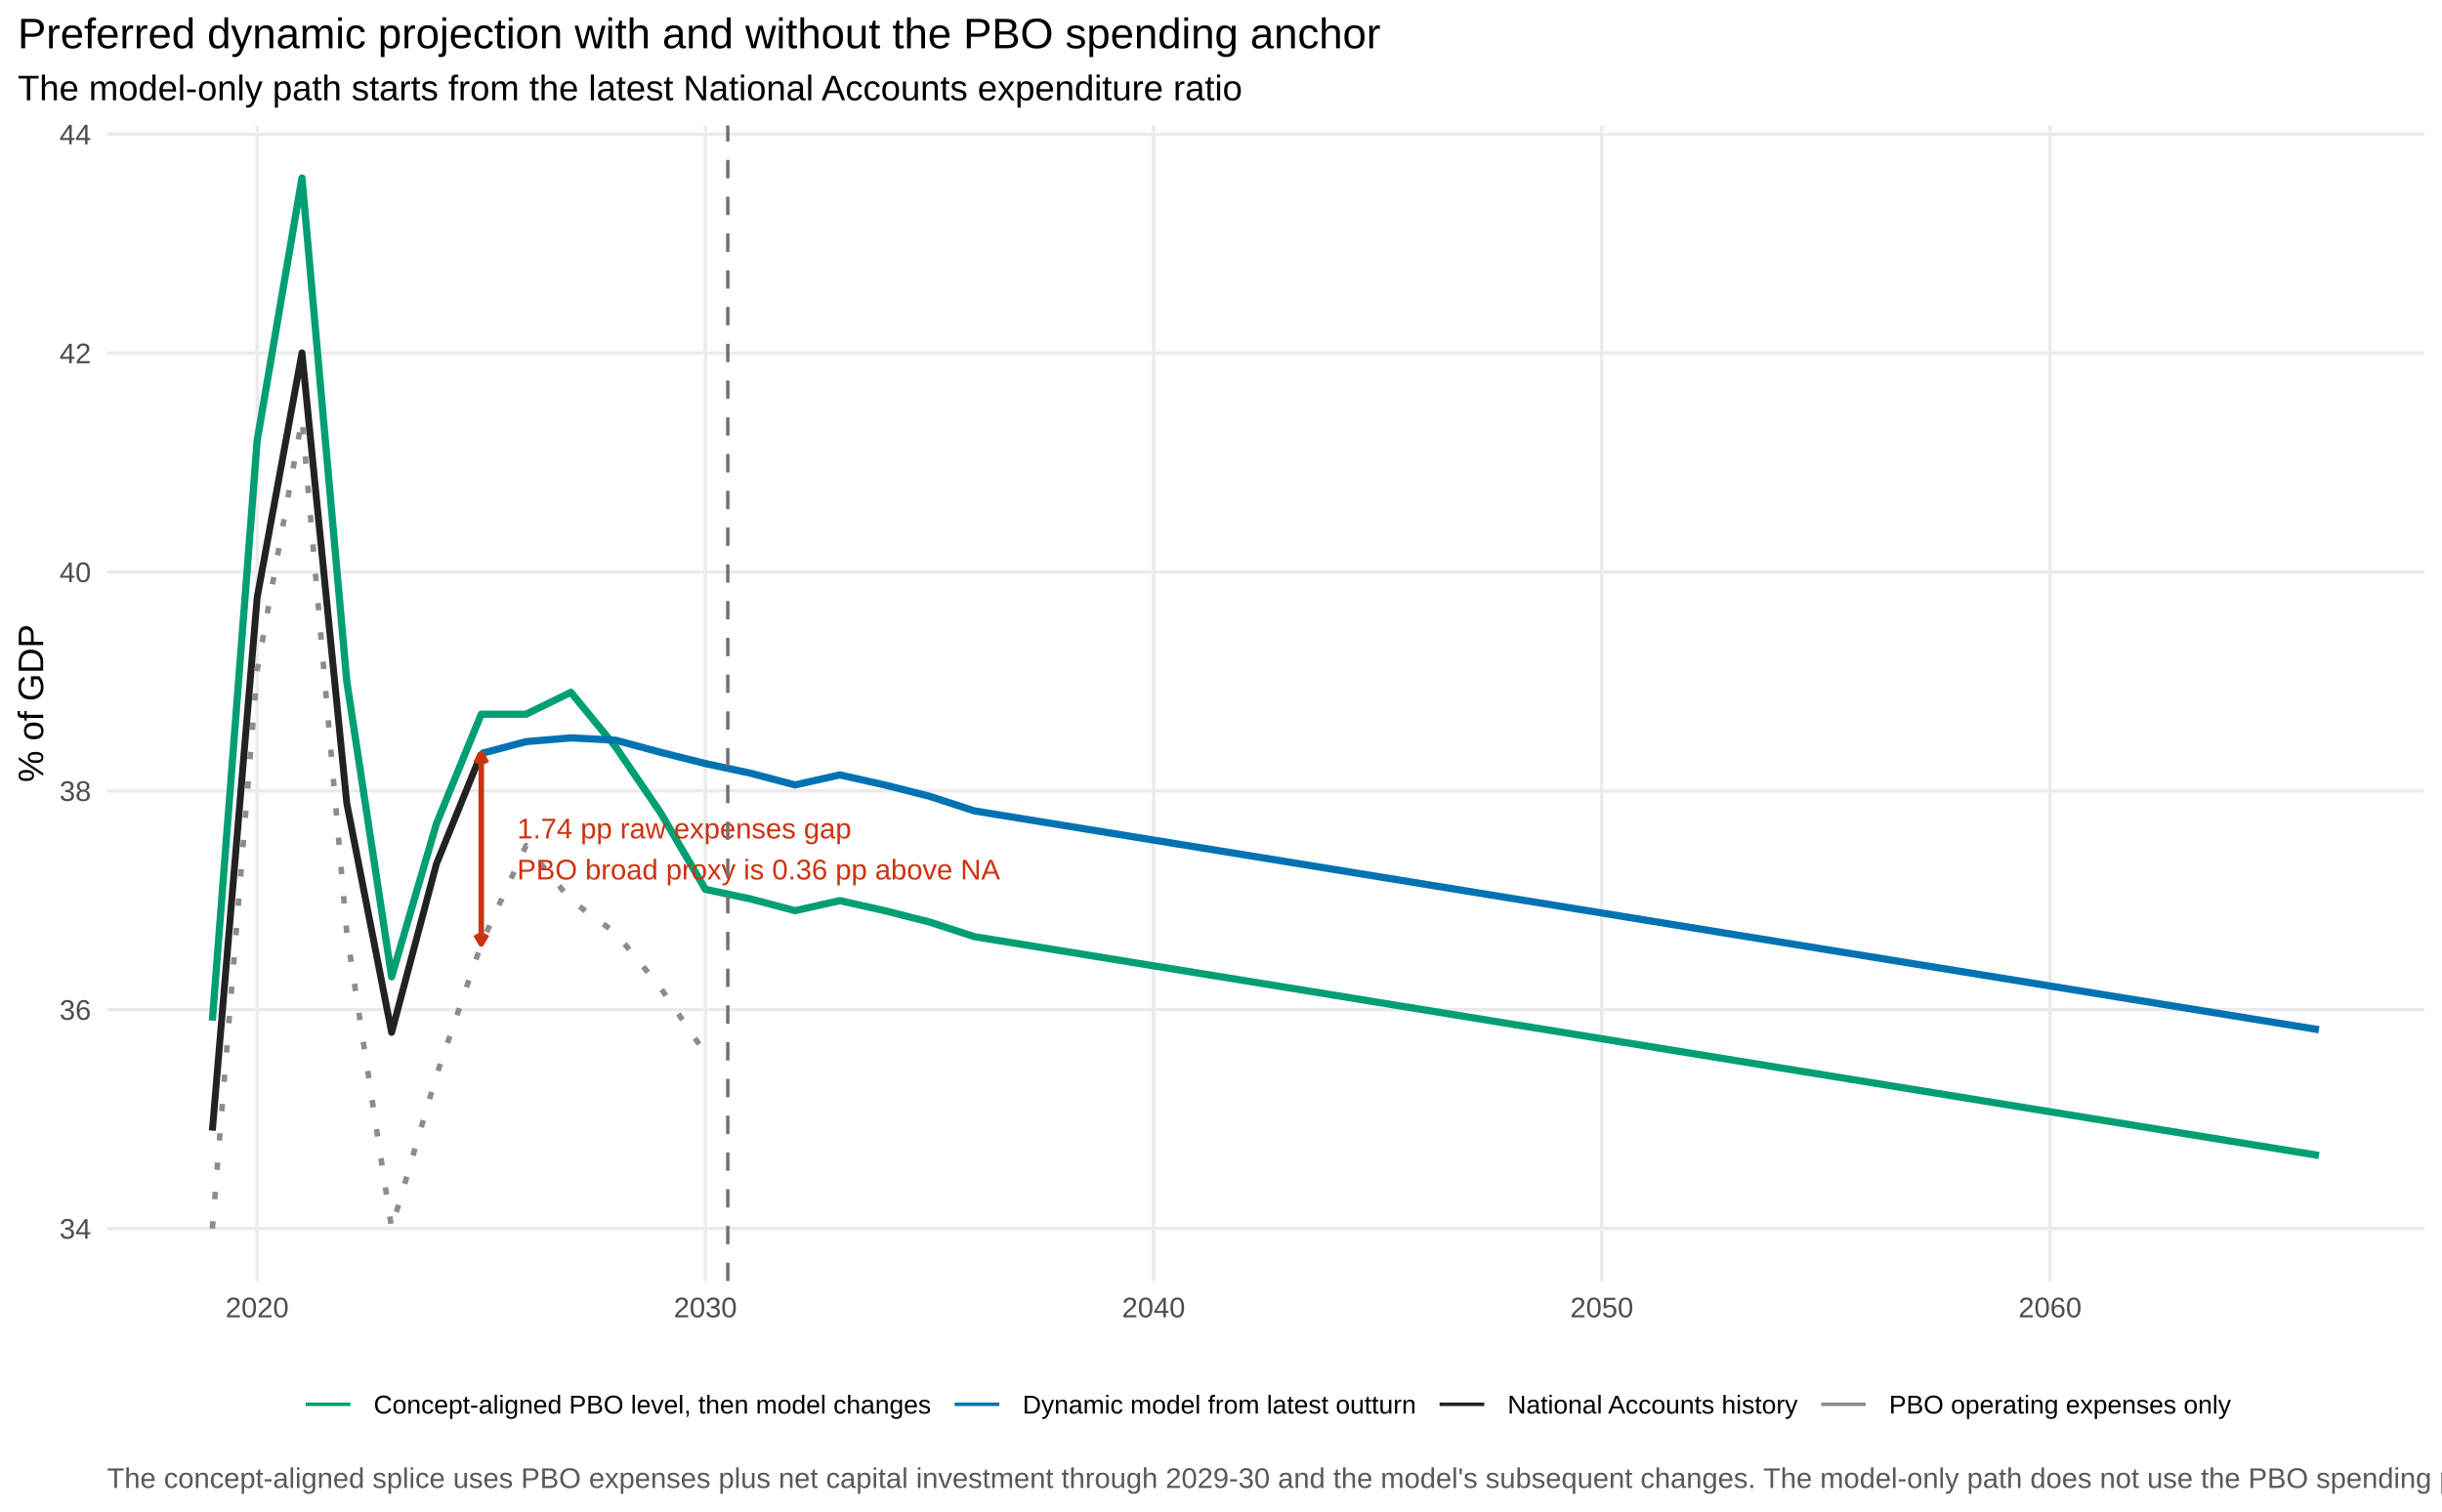
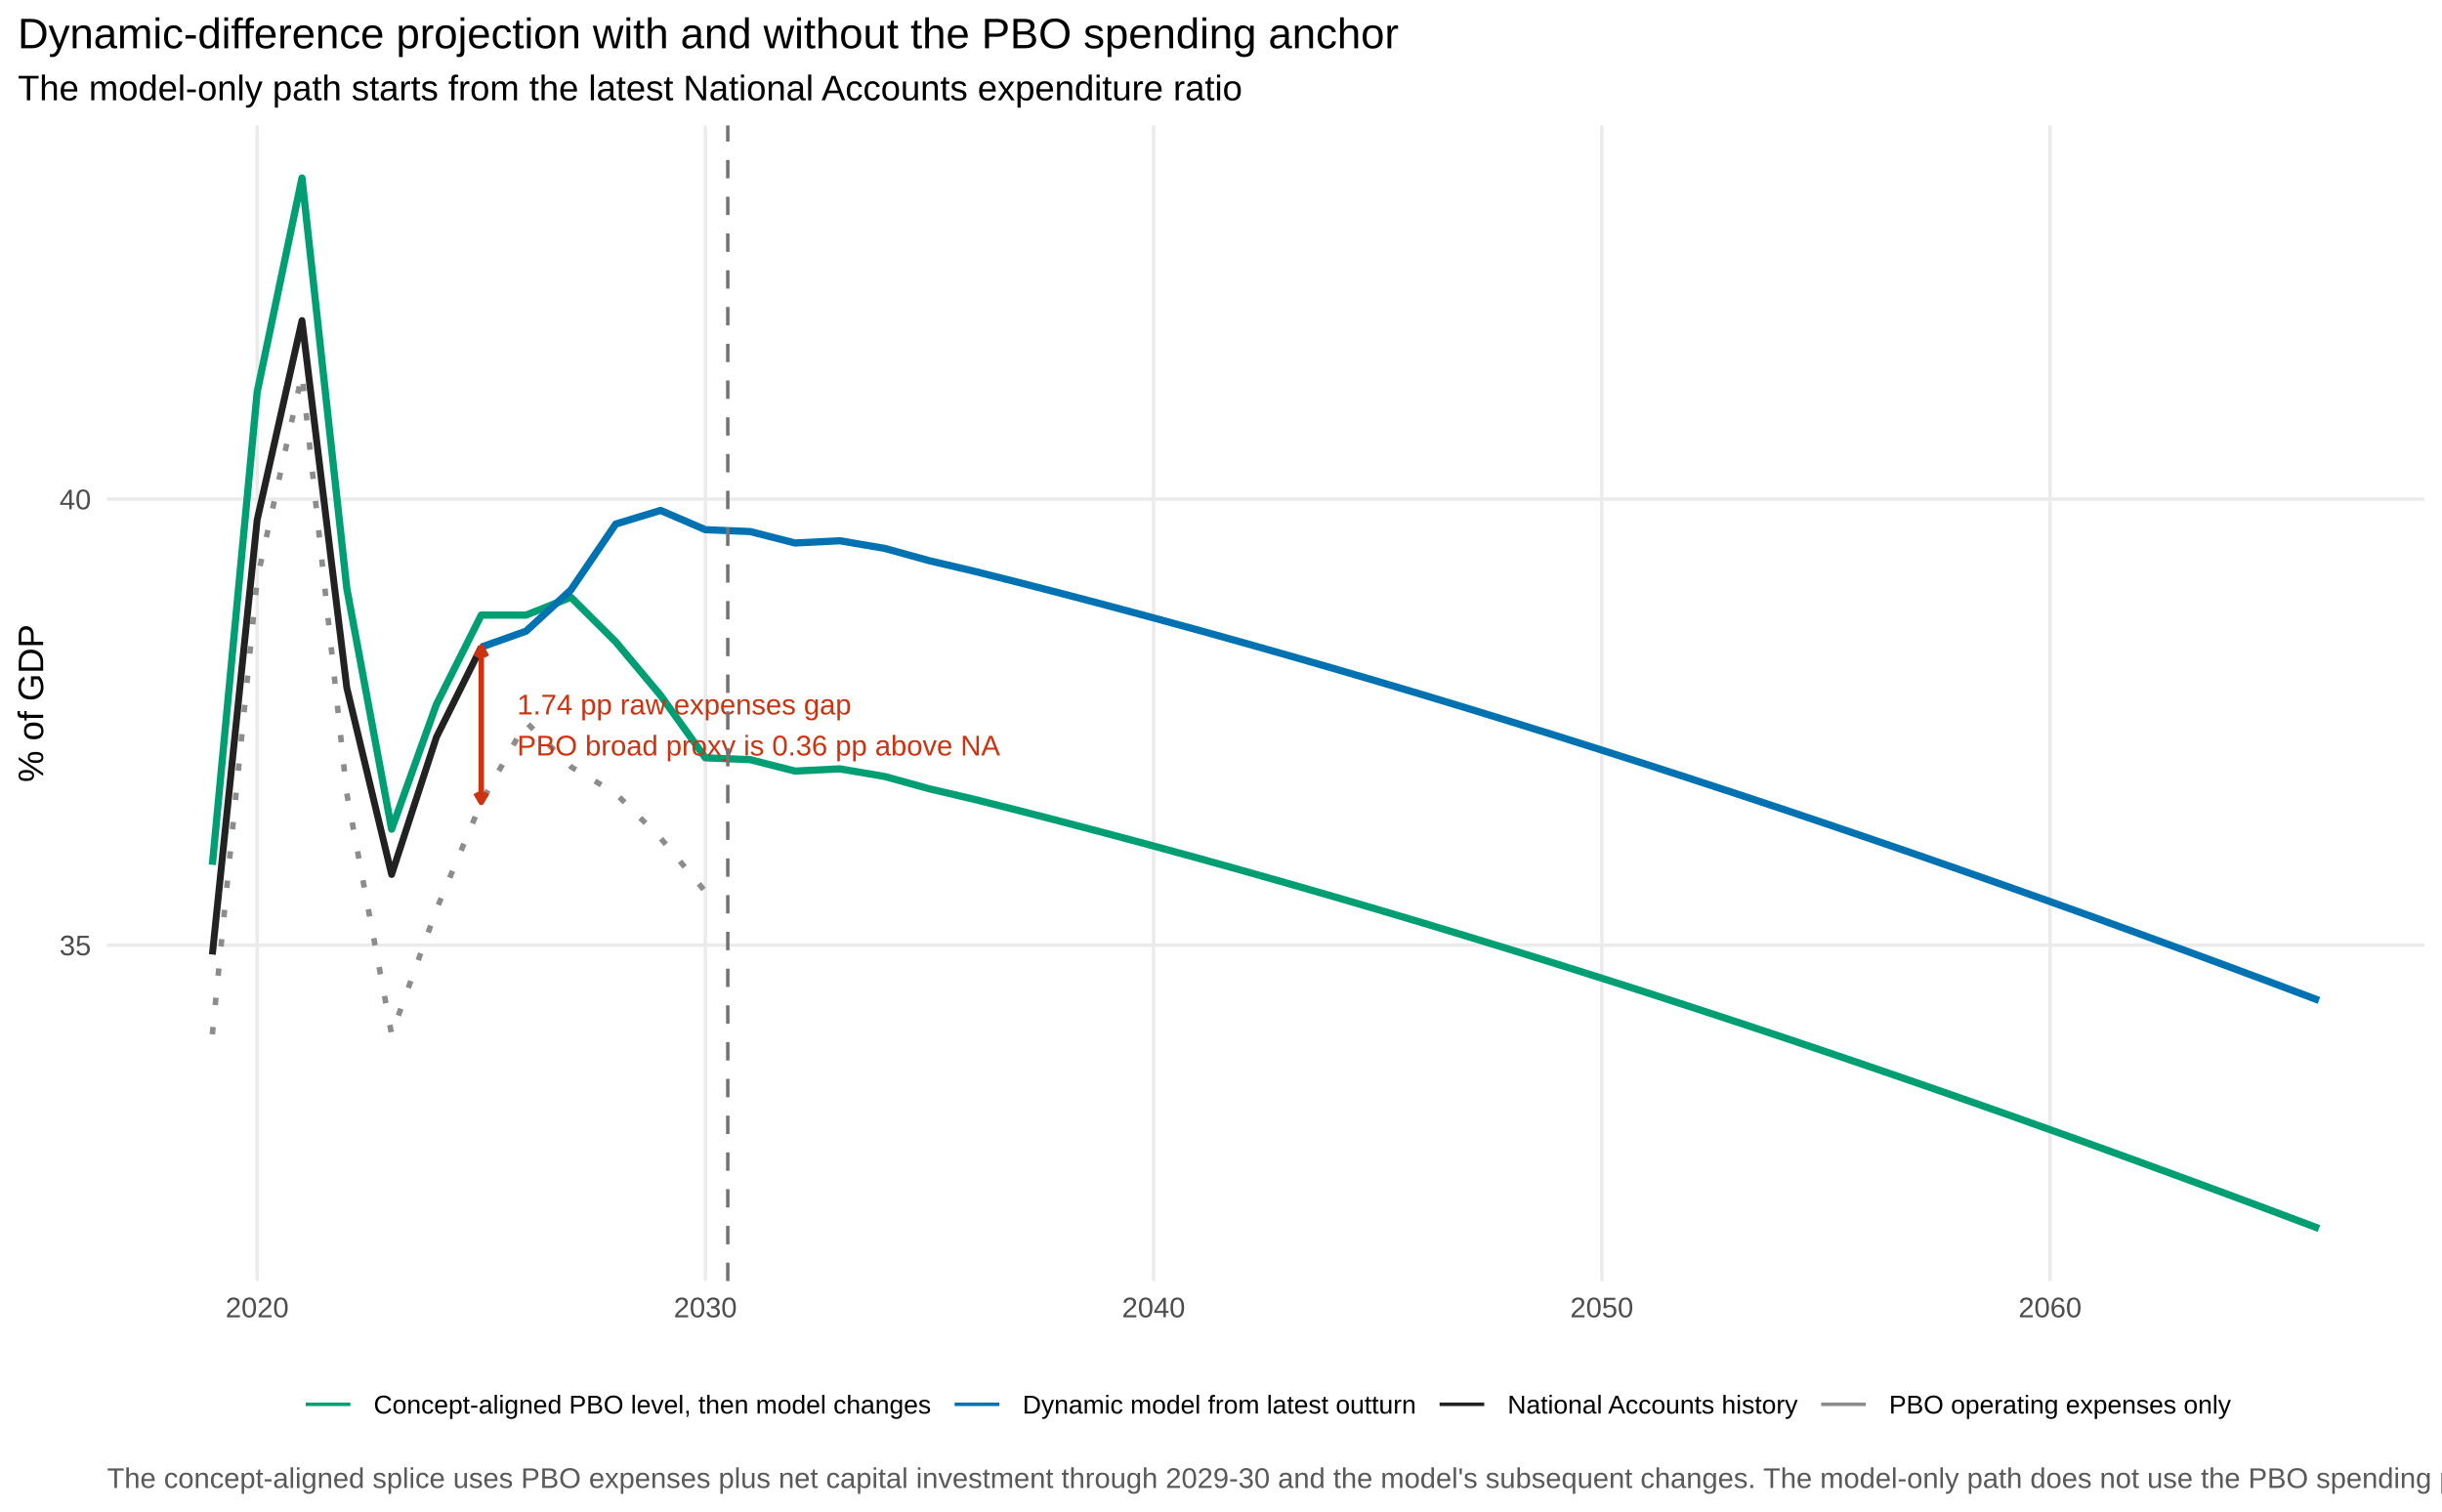
<svg xmlns="http://www.w3.org/2000/svg" width="756.00pt" height="468.00pt" viewBox="0 0 756.00 468.00">
  <g class="svglite">
    <defs>
      <style type="text/css">
    .svglite line, .svglite polyline, .svglite polygon, .svglite path, .svglite rect, .svglite circle {
      fill: none;
      stroke: #000000;
      stroke-linecap: round;
      stroke-linejoin: round;
      stroke-miterlimit: 10.00;
    }
    .svglite text {
      white-space: pre;
    }
    .svglite g.glyphgroup path {
      fill: inherit;
      stroke: none;
    }
  </style>
    </defs>
    <rect width="100%" height="100%" style="stroke: none; fill: #FFFFFF;" />
    <defs>
      <clipPath id="cpMC4wMHw3NTYuMDB8MC4wMHw0NjguMDA=">
        <rect x="0.00" y="0.00" width="756.00" height="468.00" />
      </clipPath>
    </defs>
    <g clip-path="url(#cpMC4wMHw3NTYuMDB8MC4wMHw0NjguMDA=)">
      <rect x="0.00" y="-0" width="756.00" height="468.00" style="stroke-width: 1.07; stroke: none; fill: #FFFFFF;" />
    </g>
    <defs>
      <clipPath id="cpMzMuMTN8NzUwLjUyfDM4Ljg1fDM5Ni42MQ==">
        <rect x="33.13" y="38.85" width="717.39" height="357.76" />
      </clipPath>
    </defs>
    <g clip-path="url(#cpMzMuMTN8NzUwLjUyfDM4Ljg1fDM5Ni42MQ==)">
-       <polyline points="33.13,380.35 750.52,380.35 " style="stroke-width: 1.07; stroke: #EBEBEB; stroke-linecap: butt;" />
-       <polyline points="33.13,312.59 750.52,312.59 " style="stroke-width: 1.07; stroke: #EBEBEB; stroke-linecap: butt;" />
-       <polyline points="33.13,244.83 750.52,244.83 " style="stroke-width: 1.07; stroke: #EBEBEB; stroke-linecap: butt;" />
-       <polyline points="33.13,177.08 750.52,177.08 " style="stroke-width: 1.07; stroke: #EBEBEB; stroke-linecap: butt;" />
-       <polyline points="33.13,109.32 750.52,109.32 " style="stroke-width: 1.07; stroke: #EBEBEB; stroke-linecap: butt;" />
-       <polyline points="33.13,41.56 750.52,41.56 " style="stroke-width: 1.07; stroke: #EBEBEB; stroke-linecap: butt;" />
+       <polyline points="33.13,292.61 750.52,292.61 " style="stroke-width: 1.07; stroke: #EBEBEB; stroke-linecap: butt;" />
+       <polyline points="33.13,154.53 750.52,154.53 " style="stroke-width: 1.07; stroke: #EBEBEB; stroke-linecap: butt;" />
      <polyline points="79.61,396.61 79.61,38.85 " style="stroke-width: 1.07; stroke: #EBEBEB; stroke-linecap: butt;" />
      <polyline points="218.37,396.61 218.37,38.85 " style="stroke-width: 1.07; stroke: #EBEBEB; stroke-linecap: butt;" />
      <polyline points="357.13,396.61 357.13,38.85 " style="stroke-width: 1.07; stroke: #EBEBEB; stroke-linecap: butt;" />
      <polyline points="495.89,396.61 495.89,38.85 " style="stroke-width: 1.07; stroke: #EBEBEB; stroke-linecap: butt;" />
      <polyline points="634.66,396.61 634.66,38.85 " style="stroke-width: 1.07; stroke: #EBEBEB; stroke-linecap: butt;" />
-       <polyline points="65.74,315.98 79.61,136.42 93.49,55.11 107.36,210.96 121.24,302.43 135.12,255.00 148.99,221.12 162.87,221.12 176.74,214.34 190.62,231.28 204.50,251.61 218.37,275.33 232.25,278.29 246.12,281.94 260.00,278.84 273.88,281.95 287.75,285.46 301.63,289.98 315.51,292.24 329.38,294.50 343.26,296.76 357.13,299.02 371.01,301.28 384.89,303.53 398.76,305.79 412.64,308.05 426.51,310.31 440.39,312.57 454.27,314.83 468.14,317.09 482.02,319.34 495.89,321.60 509.77,323.86 523.65,326.12 537.52,328.38 551.40,330.64 565.27,332.90 579.15,335.15 593.03,337.41 606.90,339.67 620.78,341.93 634.66,344.19 648.53,346.45 662.41,348.70 676.28,350.96 690.16,353.22 704.04,355.48 717.91,357.74 " style="stroke-width: 2.24; stroke: #009E73; stroke-linecap: butt;" />
-       <polyline points="148.99,233.28 162.87,229.61 176.74,228.44 190.62,229.18 204.50,232.91 218.37,236.40 232.25,239.36 246.12,243.01 260.00,239.91 273.88,243.02 287.75,246.53 301.63,251.05 315.51,253.31 329.38,255.57 343.26,257.83 357.13,260.09 371.01,262.35 384.89,264.60 398.76,266.86 412.64,269.12 426.51,271.38 440.39,273.64 454.27,275.90 468.14,278.16 482.02,280.41 495.89,282.67 509.77,284.93 523.65,287.19 537.52,289.45 551.40,291.71 565.27,293.97 579.15,296.22 593.03,298.48 606.90,300.74 620.78,303.00 634.66,305.26 648.53,307.52 662.41,309.78 676.28,312.03 690.16,314.29 704.04,316.55 717.91,318.81 " style="stroke-width: 2.24; stroke: #0072B2; stroke-linecap: butt;" />
-       <polyline points="65.74,350.04 79.61,184.99 93.49,109.24 107.36,248.70 121.24,319.64 135.12,267.44 148.99,233.28 " style="stroke-width: 2.13; stroke: #222222; stroke-linecap: butt;" />
-       <polyline points="65.74,380.35 79.61,207.57 93.49,129.65 107.36,288.88 121.24,380.35 135.12,332.92 148.99,292.26 162.87,261.77 176.74,278.71 190.62,288.88 204.50,305.82 218.37,326.14 " style="stroke-width: 1.71; stroke: #8C8C8C; stroke-dasharray: 2.28,6.83; stroke-linecap: butt;" />
-       <line x1="148.99" y1="292.26" x2="148.99" y2="233.28" style="stroke-width: 1.71; stroke: #CC3311; stroke-linecap: butt;" />
-       <polyline points="147.29,289.32 148.99,292.26 150.69,289.32 " style="stroke-width: 1.71; stroke: #CC3311; stroke-linecap: butt;" />
-       <polyline points="150.69,236.23 148.99,233.28 147.29,236.23 " style="stroke-width: 1.71; stroke: #CC3311; stroke-linecap: butt;" />
-       <text x="160.09" y="259.57" style="font-size: 8.82px;fill: #CC3311; font-family: &quot;Arial&quot;;" textLength="103.47px" lengthAdjust="spacingAndGlyphs">1.74 pp raw expenses gap</text>
-       <text x="160.09" y="272.28" style="font-size: 8.82px;fill: #CC3311; font-family: &quot;Arial&quot;;" textLength="149.52px" lengthAdjust="spacingAndGlyphs">PBO broad proxy is 0.36 pp above NA</text>
+       <polyline points="65.74,267.75 79.61,121.39 93.49,55.11 107.36,182.15 121.24,256.71 135.12,218.05 148.99,190.43 162.87,190.43 176.74,184.91 190.62,198.72 204.50,215.29 218.37,234.62 232.25,235.19 246.12,238.72 260.00,238.04 273.88,240.40 287.75,244.23 301.63,247.48 315.51,250.98 329.38,254.56 343.26,258.21 357.13,261.93 371.01,265.72 384.89,269.59 398.76,273.52 412.64,277.52 426.51,281.58 440.39,285.71 454.27,289.91 468.14,294.17 482.02,298.48 495.89,302.86 509.77,307.30 523.65,311.80 537.52,316.35 551.40,320.96 565.27,325.63 579.15,330.35 593.03,335.12 606.90,339.95 620.78,344.82 634.66,349.75 648.53,354.73 662.41,359.76 676.28,364.84 690.16,369.96 704.04,375.13 717.91,380.35 " style="stroke-width: 2.24; stroke: #009E73; stroke-linecap: butt;" />
+       <polyline points="148.99,200.34 162.87,195.41 176.74,182.64 190.62,162.24 204.50,158.02 218.37,164.00 232.25,164.57 246.12,168.11 260.00,167.42 273.88,169.78 287.75,173.61 301.63,176.86 315.51,180.36 329.38,183.94 343.26,187.59 357.13,191.31 371.01,195.10 384.89,198.97 398.76,202.90 412.64,206.90 426.51,210.96 440.39,215.09 454.27,219.29 468.14,223.55 482.02,227.86 495.89,232.24 509.77,236.68 523.65,241.18 537.52,245.73 551.40,250.34 565.27,255.01 579.15,259.73 593.03,264.50 606.90,269.33 620.78,274.21 634.66,279.13 648.53,284.11 662.41,289.14 676.28,294.22 690.16,299.34 704.04,304.51 717.91,309.73 " style="stroke-width: 2.24; stroke: #0072B2; stroke-linecap: butt;" />
+       <polyline points="65.74,295.52 79.61,160.98 93.49,99.24 107.36,212.91 121.24,270.74 135.12,228.19 148.99,200.34 " style="stroke-width: 2.13; stroke: #222222; stroke-linecap: butt;" />
+       <polyline points="65.74,320.22 79.61,179.38 93.49,115.87 107.36,245.66 121.24,320.22 135.12,281.56 148.99,248.42 162.87,223.57 176.74,237.38 190.62,245.66 204.50,259.47 218.37,276.04 " style="stroke-width: 1.71; stroke: #8C8C8C; stroke-dasharray: 2.28,6.83; stroke-linecap: butt;" />
+       <line x1="148.99" y1="248.42" x2="148.99" y2="200.34" style="stroke-width: 1.71; stroke: #CC3311; stroke-linecap: butt;" />
+       <polyline points="147.29,245.48 148.99,248.42 150.69,245.48 " style="stroke-width: 1.71; stroke: #CC3311; stroke-linecap: butt;" />
+       <polyline points="150.69,203.29 148.99,200.34 147.29,203.29 " style="stroke-width: 1.71; stroke: #CC3311; stroke-linecap: butt;" />
+       <text x="160.09" y="221.19" style="font-size: 8.82px;fill: #CC3311; font-family: &quot;Arial&quot;;" textLength="103.47px" lengthAdjust="spacingAndGlyphs">1.74 pp raw expenses gap</text>
+       <text x="160.09" y="233.89" style="font-size: 8.82px;fill: #CC3311; font-family: &quot;Arial&quot;;" textLength="149.52px" lengthAdjust="spacingAndGlyphs">PBO broad proxy is 0.36 pp above NA</text>
      <line x1="225.31" y1="396.61" x2="225.31" y2="38.85" style="stroke-width: 1.07; stroke: #737373; stroke-dasharray: 5.69,5.69; stroke-linecap: butt;" />
    </g>
    <g clip-path="url(#cpMC4wMHw3NTYuMDB8MC4wMHw0NjguMDA=)">
-       <text x="28.20" y="383.50" text-anchor="end" style="font-size: 8.80px;fill: #4D4D4D; font-family: &quot;Arial&quot;;" textLength="9.78px" lengthAdjust="spacingAndGlyphs">34</text>
-       <text x="28.20" y="315.74" text-anchor="end" style="font-size: 8.80px;fill: #4D4D4D; font-family: &quot;Arial&quot;;" textLength="9.78px" lengthAdjust="spacingAndGlyphs">36</text>
-       <text x="28.20" y="247.98" text-anchor="end" style="font-size: 8.80px;fill: #4D4D4D; font-family: &quot;Arial&quot;;" textLength="9.78px" lengthAdjust="spacingAndGlyphs">38</text>
-       <text x="28.20" y="180.23" text-anchor="end" style="font-size: 8.80px;fill: #4D4D4D; font-family: &quot;Arial&quot;;" textLength="9.78px" lengthAdjust="spacingAndGlyphs">40</text>
-       <text x="28.20" y="112.47" text-anchor="end" style="font-size: 8.80px;fill: #4D4D4D; font-family: &quot;Arial&quot;;" textLength="9.78px" lengthAdjust="spacingAndGlyphs">42</text>
-       <text x="28.20" y="44.71" text-anchor="end" style="font-size: 8.80px;fill: #4D4D4D; font-family: &quot;Arial&quot;;" textLength="9.78px" lengthAdjust="spacingAndGlyphs">44</text>
+       <text x="28.20" y="295.76" text-anchor="end" style="font-size: 8.80px;fill: #4D4D4D; font-family: &quot;Arial&quot;;" textLength="9.78px" lengthAdjust="spacingAndGlyphs">35</text>
+       <text x="28.20" y="157.68" text-anchor="end" style="font-size: 8.80px;fill: #4D4D4D; font-family: &quot;Arial&quot;;" textLength="9.78px" lengthAdjust="spacingAndGlyphs">40</text>
      <text x="79.61" y="407.84" text-anchor="middle" style="font-size: 8.80px;fill: #4D4D4D; font-family: &quot;Arial&quot;;" textLength="19.56px" lengthAdjust="spacingAndGlyphs">2020</text>
      <text x="218.37" y="407.84" text-anchor="middle" style="font-size: 8.80px;fill: #4D4D4D; font-family: &quot;Arial&quot;;" textLength="19.56px" lengthAdjust="spacingAndGlyphs">2030</text>
      <text x="357.13" y="407.84" text-anchor="middle" style="font-size: 8.80px;fill: #4D4D4D; font-family: &quot;Arial&quot;;" textLength="19.56px" lengthAdjust="spacingAndGlyphs">2040</text>
      <text x="495.89" y="407.84" text-anchor="middle" style="font-size: 8.80px;fill: #4D4D4D; font-family: &quot;Arial&quot;;" textLength="19.56px" lengthAdjust="spacingAndGlyphs">2050</text>
      <text x="634.66" y="407.84" text-anchor="middle" style="font-size: 8.80px;fill: #4D4D4D; font-family: &quot;Arial&quot;;" textLength="19.56px" lengthAdjust="spacingAndGlyphs">2060</text>
      <text transform="translate(13.36,217.73) rotate(-90)" text-anchor="middle" style="font-size: 11.00px; font-family: &quot;Arial&quot;;" textLength="48.94px" lengthAdjust="spacingAndGlyphs">% of GDP</text>
      <line x1="94.65" y1="434.77" x2="108.47" y2="434.77" style="stroke-width: 1.07; stroke: #009E73; stroke-linecap: butt;" />
      <line x1="295.54" y1="434.77" x2="309.37" y2="434.77" style="stroke-width: 1.07; stroke: #0072B2; stroke-linecap: butt;" />
      <line x1="445.67" y1="434.77" x2="459.50" y2="434.77" style="stroke-width: 1.07; stroke: #222222; stroke-linecap: butt;" />
      <line x1="563.79" y1="434.77" x2="577.61" y2="434.77" style="stroke-width: 1.07; stroke: #8C8C8C; stroke-linecap: butt;" />
      <text x="115.68" y="437.64" style="font-size: 8.00px; font-family: &quot;Arial&quot;;" textLength="172.66px" lengthAdjust="spacingAndGlyphs">Concept-aligned PBO level, then model changes</text>
      <text x="316.58" y="437.64" style="font-size: 8.00px; font-family: &quot;Arial&quot;;" textLength="121.89px" lengthAdjust="spacingAndGlyphs">Dynamic model from latest outturn</text>
      <text x="466.71" y="437.64" style="font-size: 8.00px; font-family: &quot;Arial&quot;;" textLength="89.88px" lengthAdjust="spacingAndGlyphs">National Accounts history</text>
      <text x="584.82" y="437.64" style="font-size: 8.00px; font-family: &quot;Arial&quot;;" textLength="105.91px" lengthAdjust="spacingAndGlyphs">PBO operating expenses only</text>
      <text x="5.48" y="31.05" style="font-size: 11.00px; font-family: &quot;Arial&quot;;" textLength="379.36px" lengthAdjust="spacingAndGlyphs">The model-only path starts from the latest National Accounts expenditure ratio</text>
-       <text x="5.48" y="14.93" style="font-size: 13.20px; font-family: &quot;Arial&quot;;" textLength="421.25px" lengthAdjust="spacingAndGlyphs">Preferred dynamic projection with and without the PBO spending anchor</text>
+       <text x="5.48" y="14.93" style="font-size: 13.20px; font-family: &quot;Arial&quot;;" textLength="426.89px" lengthAdjust="spacingAndGlyphs">Dynamic-difference projection with and without the PBO spending anchor</text>
      <text x="33.13" y="460.67" style="font-size: 8.80px;fill: #595959; font-family: &quot;Arial&quot;;" textLength="762.17px" lengthAdjust="spacingAndGlyphs">The concept-aligned splice uses PBO expenses plus net capital investment through 2029-30 and the model's subsequent changes. The model-only path does not use the PBO spending projection.</text>
    </g>
  </g>
</svg>
